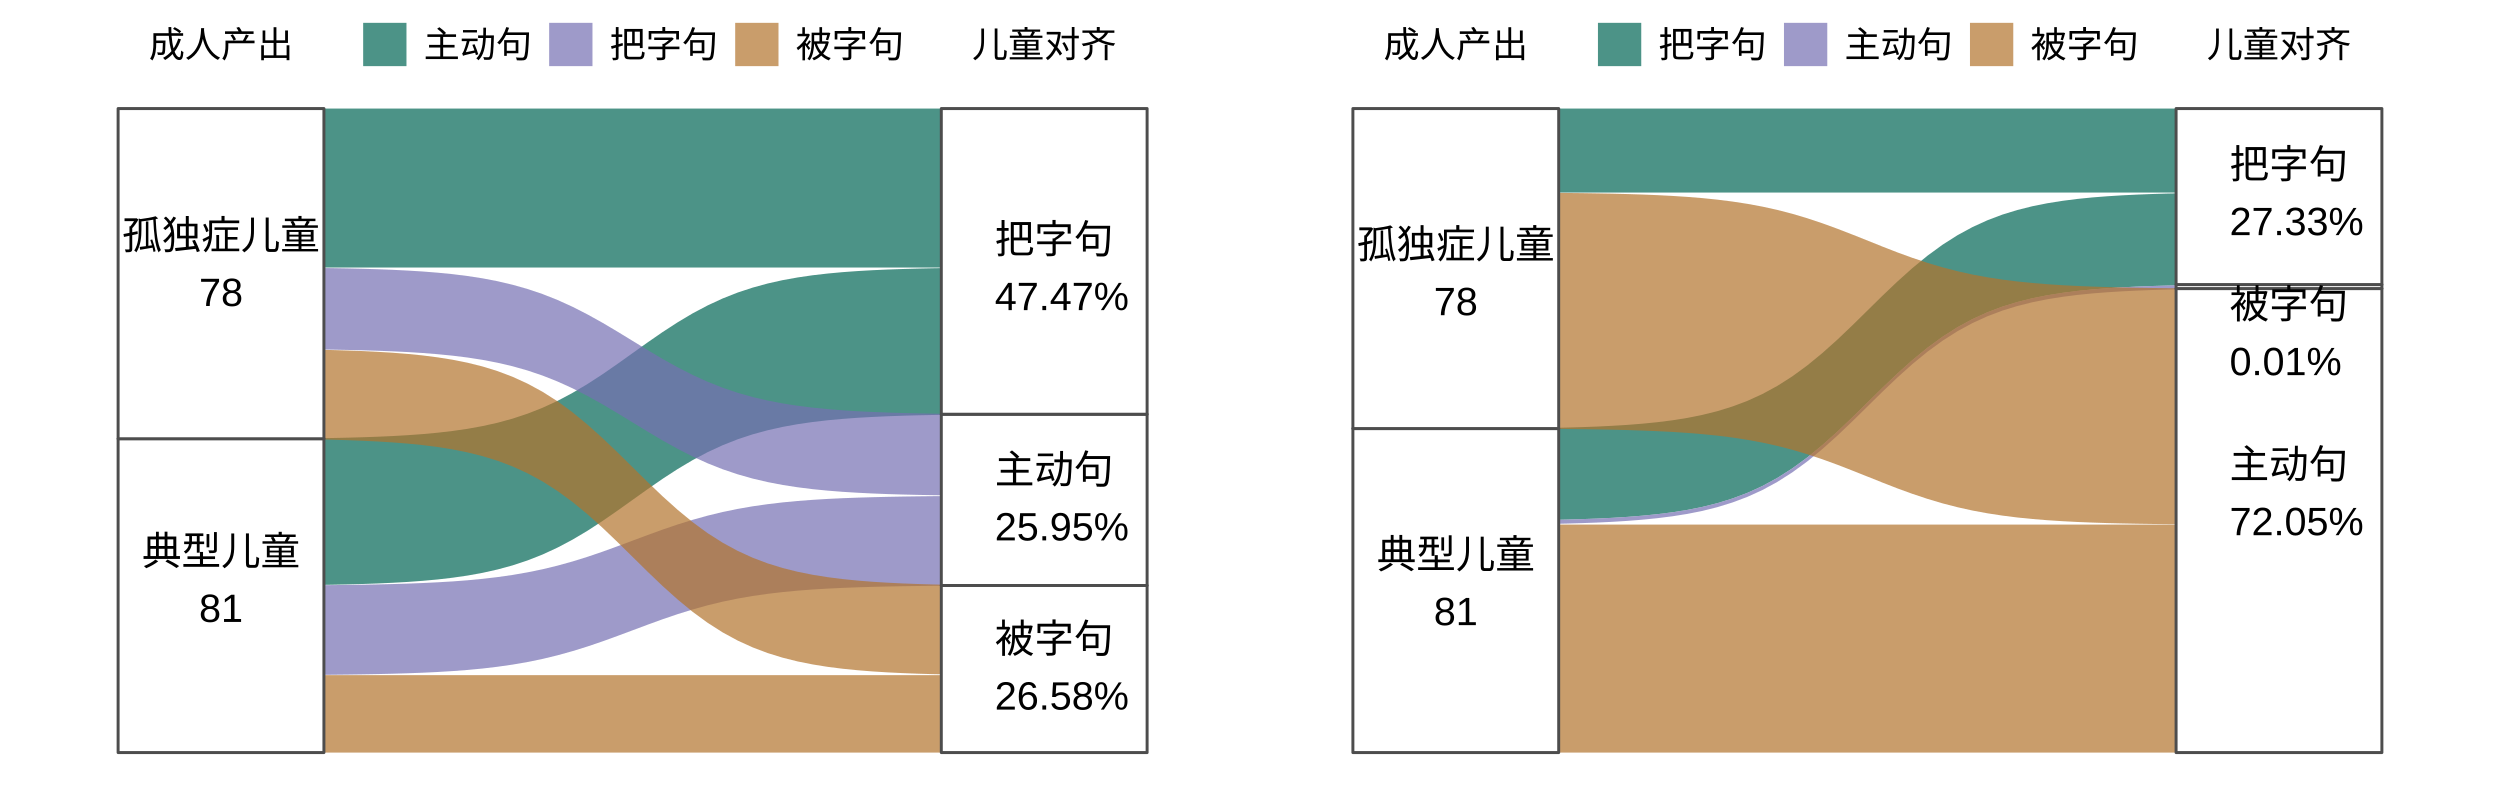
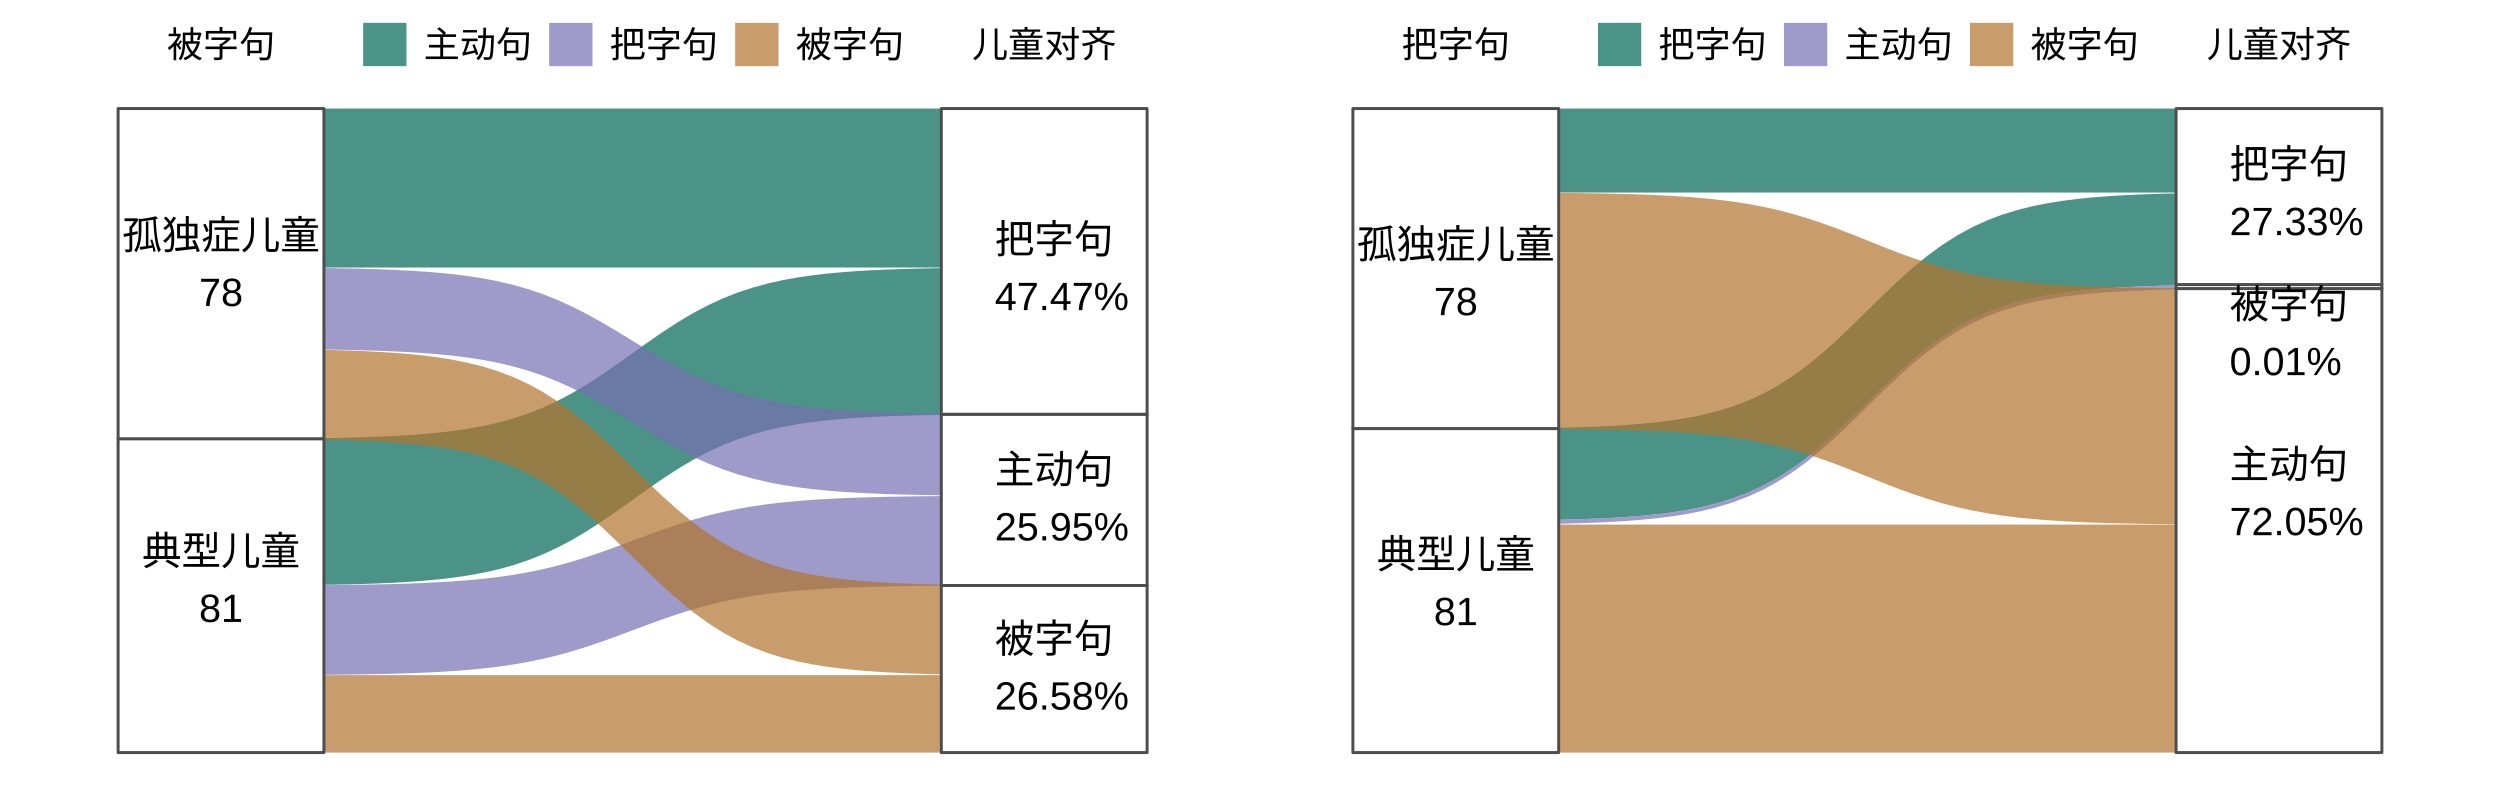
<svg xmlns="http://www.w3.org/2000/svg" width="900.00pt" height="288.00pt" viewBox="0 0 900.00 288.00">
  <g class="svglite">
    <defs>
      <style type="text/css">
    .svglite line, .svglite polyline, .svglite polygon, .svglite path, .svglite rect, .svglite circle {
      fill: none;
      stroke: #000000;
      stroke-linecap: round;
      stroke-linejoin: round;
      stroke-miterlimit: 10.00;
    }
    .svglite text {
      white-space: pre;
    }
    .svglite g.glyphgroup path {
      fill: inherit;
      stroke: none;
    }
  </style>
    </defs>
    <rect width="100%" height="100%" style="stroke: none; fill: none;" />
    <defs>
      <clipPath id="cpMC4wMHw5MDAuMDB8MC4wMHwyODguMDA=">
        <rect x="0.00" y="0.00" width="900.00" height="288.00" />
      </clipPath>
    </defs>
    <g clip-path="url(#cpMC4wMHw5MDAuMDB8MC4wMHwyODguMDA=)">
      <rect x="0.00" y="0.00" width="900.00" height="288.00" style="stroke-width: 1.07; stroke: #FFFFFF; fill: #FFFFFF;" />
    </g>
    <defs>
      <clipPath id="cpNS40OHw4OTQuNTJ8MjcuNDl8MjgyLjUy">
        <rect x="5.48" y="27.49" width="889.04" height="255.03" />
      </clipPath>
    </defs>
    <g clip-path="url(#cpNS40OHw4OTQuNTJ8MjcuNDl8MjgyLjUy)">
</g>
    <g clip-path="url(#cpMC4wMHw5MDAuMDB8MC4wMHwyODguMDA=)">
</g>
    <defs>
      <clipPath id="cpNS40OHw0NTAuMDB8NS40OHwyODIuNTI=">
        <rect x="5.48" y="5.48" width="444.52" height="277.04" />
      </clipPath>
    </defs>
    <g clip-path="url(#cpNS40OHw0NTAuMDB8NS40OHwyODIuNTI=)">
      <rect x="5.48" y="5.48" width="444.52" height="277.04" style="stroke-width: 0.00; stroke: none;" />
    </g>
    <g clip-path="url(#cpMC4wMHw5MDAuMDB8MC4wMHwyODguMDA=)">
</g>
    <defs>
      <clipPath id="cpNDUwLjAwfDg5NC41Mnw1LjQ4fDI4Mi41Mg==">
        <rect x="450.00" y="5.48" width="444.52" height="277.04" />
      </clipPath>
    </defs>
    <g clip-path="url(#cpNDUwLjAwfDg5NC41Mnw1LjQ4fDI4Mi41Mg==)">
      <rect x="450.00" y="5.48" width="444.52" height="277.04" style="stroke-width: 0.00; stroke: none;" />
    </g>
    <g clip-path="url(#cpMC4wMHw5MDAuMDB8MC4wMHwyODguMDA=)">
</g>
    <defs>
      <clipPath id="cpNS40OHw0NTAuMDB8MjcuNDl8MjgyLjUy">
        <rect x="5.48" y="27.49" width="444.52" height="255.03" />
      </clipPath>
    </defs>
    <g clip-path="url(#cpNS40OHw0NTAuMDB8MjcuNDl8MjgyLjUy)">
      <polygon points="61.04,96.31 98.09,96.31 103.49,96.31 108.89,96.31 114.29,96.31 119.70,96.31 125.10,96.31 130.50,96.31 135.90,96.31 141.31,96.31 146.71,96.31 152.11,96.31 157.51,96.31 162.91,96.31 168.32,96.31 173.72,96.31 179.12,96.31 184.52,96.31 189.92,96.31 195.33,96.31 200.73,96.31 206.13,96.31 211.53,96.31 216.94,96.31 222.34,96.31 227.74,96.31 233.14,96.31 238.54,96.31 243.95,96.31 249.35,96.31 254.75,96.31 260.15,96.31 265.55,96.31 270.96,96.31 276.36,96.31 281.76,96.31 287.16,96.31 292.57,96.31 297.97,96.31 303.37,96.31 308.77,96.31 314.17,96.31 319.58,96.31 324.98,96.31 330.38,96.31 335.78,96.31 341.19,96.31 346.59,96.31 351.99,96.31 357.39,96.31 394.43,96.31 394.43,39.08 357.39,39.08 351.99,39.08 346.59,39.08 341.19,39.08 335.78,39.08 330.38,39.08 324.98,39.08 319.58,39.08 314.17,39.08 308.77,39.08 303.37,39.08 297.97,39.08 292.57,39.08 287.16,39.08 281.76,39.08 276.36,39.08 270.96,39.08 265.55,39.08 260.15,39.08 254.75,39.08 249.35,39.08 243.95,39.08 238.54,39.08 233.14,39.08 227.74,39.08 222.34,39.08 216.94,39.08 211.53,39.08 206.13,39.08 200.73,39.08 195.33,39.08 189.92,39.08 184.52,39.08 179.12,39.08 173.72,39.08 168.32,39.08 162.91,39.08 157.51,39.08 152.11,39.08 146.71,39.08 141.31,39.08 135.90,39.08 130.50,39.08 125.10,39.08 119.70,39.08 114.29,39.08 108.89,39.08 103.49,39.08 98.09,39.08 61.04,39.08 " style="stroke-width: 0.00; stroke: none; fill: #006654; fill-opacity: 0.70;" />
      <polyline points="61.04,96.31 98.09,96.31 103.49,96.31 108.89,96.31 114.29,96.31 119.70,96.31 125.10,96.31 130.50,96.31 135.90,96.31 141.31,96.31 146.71,96.31 152.11,96.31 157.51,96.31 162.91,96.31 168.32,96.31 173.72,96.31 179.12,96.31 184.52,96.31 189.92,96.31 195.33,96.31 200.73,96.31 206.13,96.31 211.53,96.31 216.94,96.31 222.34,96.31 227.74,96.31 233.14,96.31 238.54,96.31 243.95,96.31 249.35,96.31 254.75,96.31 260.15,96.31 265.55,96.31 270.96,96.31 276.36,96.31 281.76,96.31 287.16,96.31 292.57,96.31 297.97,96.31 303.37,96.31 308.77,96.31 314.17,96.31 319.58,96.31 324.98,96.31 330.38,96.31 335.78,96.31 341.19,96.31 346.59,96.31 351.99,96.31 357.39,96.31 394.43,96.31 " style="stroke-width: 1.07; stroke: none;" />
      <polyline points="394.43,39.08 357.39,39.08 351.99,39.08 346.59,39.08 341.19,39.08 335.78,39.08 330.38,39.08 324.98,39.08 319.58,39.08 314.17,39.08 308.77,39.08 303.37,39.08 297.97,39.08 292.57,39.08 287.16,39.08 281.76,39.08 276.36,39.08 270.96,39.08 265.55,39.08 260.15,39.08 254.75,39.08 249.35,39.08 243.95,39.08 238.54,39.08 233.14,39.08 227.74,39.08 222.34,39.08 216.94,39.08 211.53,39.08 206.13,39.08 200.73,39.08 195.33,39.08 189.92,39.08 184.52,39.08 179.12,39.08 173.72,39.08 168.32,39.08 162.91,39.08 157.51,39.08 152.11,39.08 146.71,39.08 141.31,39.08 135.90,39.08 130.50,39.08 125.10,39.08 119.70,39.08 114.29,39.08 108.89,39.08 103.49,39.08 98.09,39.08 61.04,39.08 " style="stroke-width: 1.07; stroke: none;" />
      <polygon points="61.04,210.77 98.09,210.77 103.49,210.72 108.89,210.67 114.29,210.59 119.70,210.50 125.10,210.39 130.50,210.24 135.90,210.05 141.31,209.80 146.71,209.50 152.11,209.10 157.51,208.61 162.91,207.98 168.32,207.20 173.72,206.22 179.12,205.01 184.52,203.54 189.92,201.75 195.33,199.62 200.73,197.12 206.13,194.26 211.53,191.05 216.94,187.53 222.34,183.80 227.74,179.95 233.14,176.10 238.54,172.37 243.95,168.85 249.35,165.64 254.75,162.77 260.15,160.28 265.55,158.15 270.96,156.36 276.36,154.89 281.76,153.68 287.16,152.70 292.57,151.92 297.97,151.29 303.37,150.80 308.77,150.40 314.17,150.10 319.58,149.85 324.98,149.66 330.38,149.51 335.78,149.40 341.19,149.30 346.59,149.23 351.99,149.18 357.39,149.13 394.43,149.13 394.43,96.31 357.39,96.31 351.99,96.35 346.59,96.41 341.19,96.48 335.78,96.57 330.38,96.69 324.98,96.84 319.58,97.03 314.17,97.27 308.77,97.58 303.37,97.97 297.97,98.47 292.57,99.09 287.16,99.88 281.76,100.85 276.36,102.06 270.96,103.54 265.55,105.32 260.15,107.45 254.75,109.95 249.35,112.81 243.95,116.03 238.54,119.54 233.14,123.27 227.74,127.12 222.34,130.97 216.94,134.71 211.53,138.22 206.13,141.43 200.73,144.30 195.33,146.79 189.92,148.92 184.52,150.71 179.12,152.19 173.72,153.39 168.32,154.37 162.91,155.15 157.51,155.78 152.11,156.28 146.71,156.67 141.31,156.98 135.90,157.22 130.50,157.41 125.10,157.56 119.70,157.68 114.29,157.77 108.89,157.84 103.49,157.90 98.09,157.94 61.04,157.94 " style="stroke-width: 0.00; stroke: none; fill: #006654; fill-opacity: 0.70;" />
      <polyline points="61.04,210.77 98.09,210.77 103.49,210.72 108.89,210.67 114.29,210.59 119.70,210.50 125.10,210.39 130.50,210.24 135.90,210.05 141.31,209.80 146.71,209.50 152.11,209.10 157.51,208.61 162.91,207.98 168.32,207.20 173.72,206.22 179.12,205.01 184.52,203.54 189.92,201.75 195.33,199.62 200.73,197.12 206.13,194.26 211.53,191.05 216.94,187.53 222.34,183.80 227.74,179.95 233.14,176.10 238.54,172.37 243.95,168.85 249.35,165.64 254.75,162.77 260.15,160.28 265.55,158.15 270.96,156.36 276.36,154.89 281.76,153.68 287.16,152.70 292.57,151.92 297.97,151.29 303.37,150.80 308.77,150.40 314.17,150.10 319.58,149.85 324.98,149.66 330.38,149.51 335.78,149.40 341.19,149.30 346.59,149.23 351.99,149.18 357.39,149.13 394.43,149.13 " style="stroke-width: 1.07; stroke: none;" />
      <polyline points="394.43,96.31 357.39,96.31 351.99,96.35 346.59,96.41 341.19,96.48 335.78,96.57 330.38,96.69 324.98,96.84 319.58,97.03 314.17,97.27 308.77,97.58 303.37,97.97 297.97,98.47 292.57,99.09 287.16,99.88 281.76,100.85 276.36,102.06 270.96,103.54 265.55,105.32 260.15,107.45 254.75,109.95 249.35,112.81 243.95,116.03 238.54,119.54 233.14,123.27 227.74,127.12 222.34,130.97 216.94,134.71 211.53,138.22 206.13,141.43 200.73,144.30 195.33,146.79 189.92,148.92 184.52,150.71 179.12,152.19 173.72,153.39 168.32,154.37 162.91,155.15 157.51,155.78 152.11,156.28 146.71,156.67 141.31,156.98 135.90,157.22 130.50,157.41 125.10,157.56 119.70,157.68 114.29,157.77 108.89,157.84 103.49,157.90 98.09,157.94 61.04,157.94 " style="stroke-width: 1.07; stroke: none;" />
      <polygon points="61.04,125.66 98.09,125.66 103.49,125.69 108.89,125.74 114.29,125.80 119.70,125.88 125.10,125.98 130.50,126.11 135.90,126.27 141.31,126.48 146.71,126.74 152.11,127.08 157.51,127.51 162.91,128.04 168.32,128.71 173.72,129.55 179.12,130.59 184.52,131.85 189.92,133.38 195.33,135.21 200.73,137.35 206.13,139.80 211.53,142.56 216.94,145.57 222.34,148.77 227.74,152.07 233.14,155.37 238.54,158.57 243.95,161.58 249.35,164.34 254.75,166.79 260.15,168.93 265.55,170.75 270.96,172.29 276.36,173.55 281.76,174.59 287.16,175.42 292.57,176.10 297.97,176.63 303.37,177.06 308.77,177.39 314.17,177.66 319.58,177.87 324.98,178.03 330.38,178.16 335.78,178.26 341.19,178.34 346.59,178.40 351.99,178.45 357.39,178.48 394.43,178.48 394.43,149.13 357.39,149.13 351.99,149.10 346.59,149.05 341.19,148.99 335.78,148.91 330.38,148.81 324.98,148.68 319.58,148.52 314.17,148.31 308.77,148.05 303.37,147.71 297.97,147.28 292.57,146.75 287.16,146.08 281.76,145.24 276.36,144.20 270.96,142.94 265.55,141.41 260.15,139.58 254.75,137.44 249.35,134.99 243.95,132.23 238.54,129.22 233.14,126.02 227.74,122.72 222.34,119.42 216.94,116.22 211.53,113.21 206.13,110.45 200.73,108.00 195.33,105.86 189.92,104.04 184.52,102.51 179.12,101.24 173.72,100.20 168.32,99.37 162.91,98.69 157.51,98.16 152.11,97.73 146.71,97.40 141.31,97.13 135.90,96.92 130.50,96.76 125.10,96.63 119.70,96.53 114.29,96.45 108.89,96.39 103.49,96.35 98.09,96.31 61.04,96.31 " style="stroke-width: 0.00; stroke: none; fill: #7570B3; fill-opacity: 0.70;" />
      <polyline points="61.04,125.66 98.09,125.66 103.49,125.69 108.89,125.74 114.29,125.80 119.70,125.88 125.10,125.98 130.50,126.11 135.90,126.27 141.31,126.48 146.71,126.74 152.11,127.08 157.51,127.51 162.91,128.04 168.32,128.71 173.72,129.55 179.12,130.59 184.52,131.85 189.92,133.38 195.33,135.21 200.73,137.35 206.13,139.80 211.53,142.56 216.94,145.57 222.34,148.77 227.74,152.07 233.14,155.37 238.54,158.57 243.95,161.58 249.35,164.34 254.75,166.79 260.15,168.93 265.55,170.75 270.96,172.29 276.36,173.55 281.76,174.59 287.16,175.42 292.57,176.10 297.97,176.63 303.37,177.06 308.77,177.39 314.17,177.66 319.58,177.87 324.98,178.03 330.38,178.16 335.78,178.26 341.19,178.34 346.59,178.40 351.99,178.45 357.39,178.48 394.43,178.48 " style="stroke-width: 1.07; stroke: none;" />
      <polyline points="394.43,149.13 357.39,149.13 351.99,149.10 346.59,149.05 341.19,148.99 335.78,148.91 330.38,148.81 324.98,148.68 319.58,148.52 314.17,148.31 308.77,148.05 303.37,147.71 297.97,147.28 292.57,146.75 287.16,146.08 281.76,145.24 276.36,144.20 270.96,142.94 265.55,141.41 260.15,139.58 254.75,137.44 249.35,134.99 243.95,132.23 238.54,129.22 233.14,126.02 227.74,122.72 222.34,119.42 216.94,116.22 211.53,113.21 206.13,110.45 200.73,108.00 195.33,105.86 189.92,104.04 184.52,102.51 179.12,101.24 173.72,100.20 168.32,99.37 162.91,98.69 157.51,98.16 152.11,97.73 146.71,97.40 141.31,97.13 135.90,96.92 130.50,96.76 125.10,96.63 119.70,96.53 114.29,96.45 108.89,96.39 103.49,96.35 98.09,96.31 61.04,96.31 " style="stroke-width: 1.07; stroke: none;" />
      <polygon points="61.04,243.05 98.09,243.05 103.49,243.02 108.89,243.00 114.29,242.96 119.70,242.91 125.10,242.85 130.50,242.77 135.90,242.67 141.31,242.54 146.71,242.38 152.11,242.18 157.51,241.92 162.91,241.59 168.32,241.18 173.72,240.67 179.12,240.03 184.52,239.26 189.92,238.32 195.33,237.21 200.73,235.90 206.13,234.40 211.53,232.72 216.94,230.88 222.34,228.92 227.74,226.91 233.14,224.89 238.54,222.93 243.95,221.09 249.35,219.41 254.75,217.91 260.15,216.60 265.55,215.49 270.96,214.55 276.36,213.78 281.76,213.15 287.16,212.63 292.57,212.22 297.97,211.90 303.37,211.64 308.77,211.43 314.17,211.27 319.58,211.14 324.98,211.04 330.38,210.96 335.78,210.90 341.19,210.85 346.59,210.82 351.99,210.79 357.39,210.77 394.43,210.77 394.43,178.48 357.39,178.48 351.99,178.51 346.59,178.53 341.19,178.57 335.78,178.62 330.38,178.68 324.98,178.76 319.58,178.86 314.17,178.99 308.77,179.15 303.37,179.35 297.97,179.61 292.57,179.94 287.16,180.35 281.76,180.86 276.36,181.50 270.96,182.27 265.55,183.21 260.15,184.32 254.75,185.63 249.35,187.13 243.95,188.81 238.54,190.65 233.14,192.61 227.74,194.62 222.34,196.64 216.94,198.60 211.53,200.44 206.13,202.12 200.73,203.62 195.33,204.93 189.92,206.04 184.52,206.98 179.12,207.75 173.72,208.38 168.32,208.90 162.91,209.31 157.51,209.63 152.11,209.89 146.71,210.10 141.31,210.26 135.90,210.39 130.50,210.49 125.10,210.57 119.70,210.63 114.29,210.68 108.89,210.71 103.49,210.74 98.09,210.77 61.04,210.77 " style="stroke-width: 0.00; stroke: none; fill: #7570B3; fill-opacity: 0.70;" />
      <polyline points="61.04,243.05 98.09,243.05 103.49,243.02 108.89,243.00 114.29,242.96 119.70,242.91 125.10,242.85 130.50,242.77 135.90,242.67 141.31,242.54 146.71,242.38 152.11,242.18 157.51,241.92 162.91,241.59 168.32,241.18 173.72,240.67 179.12,240.03 184.52,239.26 189.92,238.32 195.33,237.21 200.73,235.90 206.13,234.40 211.53,232.72 216.94,230.88 222.34,228.92 227.74,226.91 233.14,224.89 238.54,222.93 243.95,221.09 249.35,219.41 254.75,217.91 260.15,216.60 265.55,215.49 270.96,214.55 276.36,213.78 281.76,213.15 287.16,212.63 292.57,212.22 297.97,211.90 303.37,211.64 308.77,211.43 314.17,211.27 319.58,211.14 324.98,211.04 330.38,210.96 335.78,210.90 341.19,210.85 346.59,210.82 351.99,210.79 357.39,210.77 394.43,210.77 " style="stroke-width: 1.07; stroke: none;" />
      <polyline points="394.43,178.48 357.39,178.48 351.99,178.51 346.59,178.53 341.19,178.57 335.78,178.62 330.38,178.68 324.98,178.76 319.58,178.86 314.17,178.99 308.77,179.15 303.37,179.35 297.97,179.61 292.57,179.94 287.16,180.35 281.76,180.86 276.36,181.50 270.96,182.27 265.55,183.21 260.15,184.32 254.75,185.63 249.35,187.13 243.95,188.81 238.54,190.65 233.14,192.61 227.74,194.62 222.34,196.64 216.94,198.60 211.53,200.44 206.13,202.12 200.73,203.62 195.33,204.93 189.92,206.04 184.52,206.98 179.12,207.75 173.72,208.38 168.32,208.90 162.91,209.31 157.51,209.63 152.11,209.89 146.71,210.10 141.31,210.26 135.90,210.39 130.50,210.49 125.10,210.57 119.70,210.63 114.29,210.68 108.89,210.71 103.49,210.74 98.09,210.77 61.04,210.77 " style="stroke-width: 1.07; stroke: none;" />
      <polygon points="61.04,157.94 98.09,157.94 103.49,158.00 108.89,158.08 114.29,158.17 119.70,158.30 125.10,158.46 130.50,158.67 135.90,158.93 141.31,159.27 146.71,159.69 152.11,160.23 157.51,160.92 162.91,161.78 168.32,162.87 173.72,164.22 179.12,165.88 184.52,167.92 189.92,170.39 195.33,173.33 200.73,176.78 206.13,180.73 211.53,185.17 216.94,190.02 222.34,195.18 227.74,200.49 233.14,205.81 238.54,210.97 243.95,215.82 249.35,220.26 254.75,224.21 260.15,227.66 265.55,230.60 270.96,233.06 276.36,235.10 281.76,236.77 287.16,238.12 292.57,239.20 297.97,240.07 303.37,240.75 308.77,241.29 314.17,241.72 319.58,242.06 324.98,242.32 330.38,242.53 335.78,242.69 341.19,242.81 346.59,242.91 351.99,242.99 357.39,243.05 394.43,243.05 394.43,210.77 357.39,210.77 351.99,210.71 346.59,210.63 341.19,210.53 335.78,210.40 330.38,210.24 324.98,210.04 319.58,209.77 314.17,209.44 308.77,209.01 303.37,208.47 297.97,207.78 292.57,206.92 287.16,205.84 281.76,204.49 276.36,202.82 270.96,200.78 265.55,198.31 260.15,195.37 254.75,191.93 249.35,187.97 243.95,183.54 238.54,178.68 233.14,173.53 227.74,168.21 222.34,162.89 216.94,157.74 211.53,152.89 206.13,148.45 200.73,144.49 195.33,141.05 189.92,138.11 184.52,135.64 179.12,133.60 173.72,131.93 168.32,130.58 162.91,129.50 157.51,128.64 152.11,127.95 146.71,127.41 141.31,126.98 135.90,126.65 130.50,126.38 125.10,126.18 119.70,126.02 114.29,125.89 108.89,125.79 103.49,125.72 98.09,125.66 61.04,125.66 " style="stroke-width: 0.00; stroke: none; fill: #B3742D; fill-opacity: 0.70;" />
      <polyline points="61.04,157.94 98.09,157.94 103.49,158.00 108.89,158.08 114.29,158.17 119.70,158.30 125.10,158.46 130.50,158.67 135.90,158.93 141.31,159.27 146.71,159.69 152.11,160.23 157.51,160.92 162.91,161.78 168.32,162.87 173.72,164.22 179.12,165.88 184.52,167.92 189.92,170.39 195.33,173.33 200.73,176.78 206.13,180.73 211.53,185.17 216.94,190.02 222.34,195.18 227.74,200.49 233.14,205.81 238.54,210.97 243.95,215.82 249.35,220.26 254.75,224.21 260.15,227.66 265.55,230.60 270.96,233.06 276.36,235.10 281.76,236.77 287.16,238.12 292.57,239.20 297.97,240.07 303.37,240.75 308.77,241.29 314.17,241.72 319.58,242.06 324.98,242.32 330.38,242.53 335.78,242.69 341.19,242.81 346.59,242.91 351.99,242.99 357.39,243.05 394.43,243.05 " style="stroke-width: 1.07; stroke: none;" />
      <polyline points="394.43,210.77 357.39,210.77 351.99,210.71 346.59,210.63 341.19,210.53 335.78,210.40 330.38,210.24 324.98,210.04 319.58,209.77 314.17,209.44 308.77,209.01 303.37,208.47 297.97,207.78 292.57,206.92 287.16,205.84 281.76,204.49 276.36,202.82 270.96,200.78 265.55,198.31 260.15,195.37 254.75,191.93 249.35,187.97 243.95,183.54 238.54,178.68 233.14,173.53 227.74,168.21 222.34,162.89 216.94,157.74 211.53,152.89 206.13,148.45 200.73,144.49 195.33,141.05 189.92,138.11 184.52,135.64 179.12,133.60 173.72,131.93 168.32,130.58 162.91,129.50 157.51,128.64 152.11,127.95 146.71,127.41 141.31,126.98 135.90,126.65 130.50,126.38 125.10,126.18 119.70,126.02 114.29,125.89 108.89,125.79 103.49,125.72 98.09,125.66 61.04,125.66 " style="stroke-width: 1.07; stroke: none;" />
      <polygon points="61.04,270.93 98.09,270.93 103.49,270.93 108.89,270.93 114.29,270.93 119.70,270.93 125.10,270.93 130.50,270.93 135.90,270.93 141.31,270.93 146.71,270.93 152.11,270.93 157.51,270.93 162.91,270.93 168.32,270.93 173.72,270.93 179.12,270.93 184.52,270.93 189.92,270.93 195.33,270.93 200.73,270.93 206.13,270.93 211.53,270.93 216.94,270.93 222.34,270.93 227.74,270.93 233.14,270.93 238.54,270.93 243.95,270.93 249.35,270.93 254.75,270.93 260.15,270.93 265.55,270.93 270.96,270.93 276.36,270.93 281.76,270.93 287.16,270.93 292.57,270.93 297.97,270.93 303.37,270.93 308.77,270.93 314.17,270.93 319.58,270.93 324.98,270.93 330.38,270.93 335.78,270.93 341.19,270.93 346.59,270.93 351.99,270.93 357.39,270.93 394.43,270.93 394.43,243.05 357.39,243.05 351.99,243.05 346.59,243.05 341.19,243.05 335.78,243.05 330.38,243.05 324.98,243.05 319.58,243.05 314.17,243.05 308.77,243.05 303.37,243.05 297.97,243.05 292.57,243.05 287.16,243.05 281.76,243.05 276.36,243.05 270.96,243.05 265.55,243.05 260.15,243.05 254.75,243.05 249.35,243.05 243.95,243.05 238.54,243.05 233.14,243.05 227.74,243.05 222.34,243.05 216.94,243.05 211.53,243.05 206.13,243.05 200.73,243.05 195.33,243.05 189.92,243.05 184.52,243.05 179.12,243.05 173.72,243.05 168.32,243.05 162.91,243.05 157.51,243.05 152.11,243.05 146.71,243.05 141.31,243.05 135.90,243.05 130.50,243.05 125.10,243.05 119.70,243.05 114.29,243.05 108.89,243.05 103.49,243.05 98.09,243.05 61.04,243.05 " style="stroke-width: 0.00; stroke: none; fill: #B3742D; fill-opacity: 0.70;" />
      <polyline points="61.04,270.93 98.09,270.93 103.49,270.93 108.89,270.93 114.29,270.93 119.70,270.93 125.10,270.93 130.50,270.93 135.90,270.93 141.31,270.93 146.71,270.93 152.11,270.93 157.51,270.93 162.91,270.93 168.32,270.93 173.72,270.93 179.12,270.93 184.52,270.93 189.92,270.93 195.33,270.93 200.73,270.93 206.13,270.93 211.53,270.93 216.94,270.93 222.34,270.93 227.74,270.93 233.14,270.93 238.54,270.93 243.95,270.93 249.35,270.93 254.75,270.93 260.15,270.93 265.55,270.93 270.96,270.93 276.36,270.93 281.76,270.93 287.16,270.93 292.57,270.93 297.97,270.93 303.37,270.93 308.77,270.93 314.17,270.93 319.58,270.93 324.98,270.93 330.38,270.93 335.78,270.93 341.19,270.93 346.59,270.93 351.99,270.93 357.39,270.93 394.43,270.93 " style="stroke-width: 1.07; stroke: none;" />
      <polyline points="394.43,243.05 357.39,243.05 351.99,243.05 346.59,243.05 341.19,243.05 335.78,243.05 330.38,243.05 324.98,243.05 319.58,243.05 314.17,243.05 308.77,243.05 303.37,243.05 297.97,243.05 292.57,243.05 287.16,243.05 281.76,243.05 276.36,243.05 270.96,243.05 265.55,243.05 260.15,243.05 254.75,243.05 249.35,243.05 243.95,243.05 238.54,243.05 233.14,243.05 227.74,243.05 222.34,243.05 216.94,243.05 211.53,243.05 206.13,243.05 200.73,243.05 195.33,243.05 189.92,243.05 184.52,243.05 179.12,243.05 173.72,243.05 168.32,243.05 162.91,243.05 157.51,243.05 152.11,243.05 146.71,243.05 141.31,243.05 135.90,243.05 130.50,243.05 125.10,243.05 119.70,243.05 114.29,243.05 108.89,243.05 103.49,243.05 98.09,243.05 61.04,243.05 " style="stroke-width: 1.07; stroke: none;" />
      <polygon points="42.52,157.94 116.61,157.94 116.61,270.93 42.52,270.93 42.52,157.94 " style="stroke-width: 1.07; stroke: #4D4D4D; stroke-linecap: butt; fill: #FFFFFF;" />
      <polygon points="42.52,39.08 116.61,39.08 116.61,157.94 42.52,157.94 42.52,39.08 " style="stroke-width: 1.07; stroke: #4D4D4D; stroke-linecap: butt; fill: #FFFFFF;" />
      <polygon points="338.87,210.77 412.96,210.77 412.96,270.93 338.87,270.93 338.87,210.77 " style="stroke-width: 1.07; stroke: #4D4D4D; stroke-linecap: butt; fill: #FFFFFF;" />
      <polygon points="338.87,149.13 412.96,149.13 412.96,210.77 338.87,210.77 338.87,149.13 " style="stroke-width: 1.07; stroke: #4D4D4D; stroke-linecap: butt; fill: #FFFFFF;" />
      <polygon points="338.87,39.08 412.96,39.08 412.96,149.13 338.87,149.13 338.87,39.08 " style="stroke-width: 1.07; stroke: #4D4D4D; stroke-linecap: butt; fill: #FFFFFF;" />
      <text x="79.57" y="203.41" text-anchor="middle" style="font-size: 14.23px; font-family: &quot;Arial&quot;;" textLength="56.88px" lengthAdjust="spacingAndGlyphs">典型儿童</text>
      <text x="79.57" y="223.90" text-anchor="middle" style="font-size: 14.23px; font-family: &quot;Arial&quot;;" textLength="15.81px" lengthAdjust="spacingAndGlyphs">81</text>
      <text x="79.57" y="89.69" text-anchor="middle" style="font-size: 14.23px; font-family: &quot;Arial&quot;;" textLength="71.09px" lengthAdjust="spacingAndGlyphs">孤独症儿童</text>
      <text x="79.57" y="110.17" text-anchor="middle" style="font-size: 14.23px; font-family: &quot;Arial&quot;;" textLength="15.81px" lengthAdjust="spacingAndGlyphs">78</text>
      <text x="358.13" y="234.96" style="font-size: 14.23px; font-family: &quot;Arial&quot;;" textLength="42.66px" lengthAdjust="spacingAndGlyphs">被字句</text>
      <text x="358.13" y="255.45" style="font-size: 14.23px; font-family: &quot;Arial&quot;;" textLength="48.22px" lengthAdjust="spacingAndGlyphs">26.58%</text>
      <text x="358.13" y="174.06" style="font-size: 14.23px; font-family: &quot;Arial&quot;;" textLength="42.66px" lengthAdjust="spacingAndGlyphs">主动句</text>
      <text x="358.13" y="194.55" style="font-size: 14.23px; font-family: &quot;Arial&quot;;" textLength="48.22px" lengthAdjust="spacingAndGlyphs">25.95%</text>
      <text x="358.13" y="91.16" style="font-size: 14.23px; font-family: &quot;Arial&quot;;" textLength="42.66px" lengthAdjust="spacingAndGlyphs">把字句</text>
      <text x="358.13" y="111.64" style="font-size: 14.23px; font-family: &quot;Arial&quot;;" textLength="48.22px" lengthAdjust="spacingAndGlyphs">47.47%</text>
    </g>
    <g clip-path="url(#cpMC4wMHw5MDAuMDB8MC4wMHwyODguMDA=)">
-       <text x="79.57" y="20.65" text-anchor="middle" style="font-size: 13.00px; font-family: &quot;Arial&quot;;" textLength="52.00px" lengthAdjust="spacingAndGlyphs">成人产出</text>
+       <text x="79.57" y="20.65" text-anchor="middle" style="font-size: 13.00px; font-family: &quot;Arial&quot;;" textLength="39.00px" lengthAdjust="spacingAndGlyphs">被字句</text>
      <text x="375.91" y="20.65" text-anchor="middle" style="font-size: 13.00px; font-family: &quot;Arial&quot;;" textLength="52.00px" lengthAdjust="spacingAndGlyphs">儿童对齐</text>
      <rect x="130.74" y="8.22" width="15.59" height="15.59" style="stroke-width: 1.07; stroke: none; stroke-linecap: butt; stroke-linejoin: miter; fill: #006654; fill-opacity: 0.70;" />
      <rect x="197.70" y="8.22" width="15.59" height="15.59" style="stroke-width: 1.07; stroke: none; stroke-linecap: butt; stroke-linejoin: miter; fill: #7570B3; fill-opacity: 0.70;" />
      <rect x="264.67" y="8.22" width="15.59" height="15.59" style="stroke-width: 1.07; stroke: none; stroke-linecap: butt; stroke-linejoin: miter; fill: #B3742D; fill-opacity: 0.70;" />
      <text x="152.52" y="20.67" style="font-size: 13.00px; font-family: &quot;Arial&quot;;" textLength="39.00px" lengthAdjust="spacingAndGlyphs">主动句</text>
      <text x="219.48" y="20.67" style="font-size: 13.00px; font-family: &quot;Arial&quot;;" textLength="39.00px" lengthAdjust="spacingAndGlyphs">把字句</text>
      <text x="286.45" y="20.67" style="font-size: 13.00px; font-family: &quot;Arial&quot;;" textLength="39.00px" lengthAdjust="spacingAndGlyphs">被字句</text>
    </g>
    <defs>
      <clipPath id="cpNDUwLjAwfDg5NC41MnwyNy40OXwyODIuNTI=">
        <rect x="450.00" y="27.49" width="444.52" height="255.03" />
      </clipPath>
    </defs>
    <g clip-path="url(#cpNDUwLjAwfDg5NC41MnwyNy40OXwyODIuNTI=)">
      <polygon points="505.57,69.32 542.61,69.32 548.01,69.32 553.41,69.32 558.81,69.32 564.22,69.32 569.62,69.32 575.02,69.32 580.42,69.32 585.83,69.32 591.23,69.32 596.63,69.32 602.03,69.32 607.43,69.32 612.84,69.32 618.24,69.32 623.64,69.32 629.04,69.32 634.45,69.32 639.85,69.32 645.25,69.32 650.65,69.32 656.05,69.32 661.46,69.32 666.86,69.32 672.26,69.32 677.66,69.32 683.06,69.32 688.47,69.32 693.87,69.32 699.27,69.32 704.67,69.32 710.08,69.32 715.48,69.32 720.88,69.32 726.28,69.32 731.68,69.32 737.09,69.32 742.49,69.32 747.89,69.32 753.29,69.32 758.69,69.32 764.10,69.32 769.50,69.32 774.90,69.32 780.30,69.32 785.71,69.32 791.11,69.32 796.51,69.32 801.91,69.32 838.96,69.32 838.96,39.08 801.91,39.08 796.51,39.08 791.11,39.08 785.71,39.08 780.30,39.08 774.90,39.08 769.50,39.08 764.10,39.08 758.69,39.08 753.29,39.08 747.89,39.08 742.49,39.08 737.09,39.08 731.68,39.08 726.28,39.08 720.88,39.08 715.48,39.08 710.08,39.08 704.67,39.08 699.27,39.08 693.87,39.08 688.47,39.08 683.06,39.08 677.66,39.08 672.26,39.08 666.86,39.08 661.46,39.08 656.05,39.08 650.65,39.08 645.25,39.08 639.85,39.08 634.45,39.08 629.04,39.08 623.64,39.08 618.24,39.08 612.84,39.08 607.43,39.08 602.03,39.08 596.63,39.08 591.23,39.08 585.83,39.08 580.42,39.08 575.02,39.08 569.62,39.08 564.22,39.08 558.81,39.08 553.41,39.08 548.01,39.08 542.61,39.08 505.57,39.08 " style="stroke-width: 0.00; stroke: none; fill: #006654; fill-opacity: 0.70;" />
      <polyline points="505.57,69.32 542.61,69.32 548.01,69.32 553.41,69.32 558.81,69.32 564.22,69.32 569.62,69.32 575.02,69.32 580.42,69.32 585.83,69.32 591.23,69.32 596.63,69.32 602.03,69.32 607.43,69.32 612.84,69.32 618.24,69.32 623.64,69.32 629.04,69.32 634.45,69.32 639.85,69.32 645.25,69.32 650.65,69.32 656.05,69.32 661.46,69.32 666.86,69.32 672.26,69.32 677.66,69.32 683.06,69.32 688.47,69.32 693.87,69.32 699.27,69.32 704.67,69.32 710.08,69.32 715.48,69.32 720.88,69.32 726.28,69.32 731.68,69.32 737.09,69.32 742.49,69.32 747.89,69.32 753.29,69.32 758.69,69.32 764.10,69.32 769.50,69.32 774.90,69.32 780.30,69.32 785.71,69.32 791.11,69.32 796.51,69.32 801.91,69.32 838.96,69.32 " style="stroke-width: 1.07; stroke: none;" />
      <polyline points="838.96,39.08 801.91,39.08 796.51,39.08 791.11,39.08 785.71,39.08 780.30,39.08 774.90,39.08 769.50,39.08 764.10,39.08 758.69,39.08 753.29,39.08 747.89,39.08 742.49,39.08 737.09,39.08 731.68,39.08 726.28,39.08 720.88,39.08 715.48,39.08 710.08,39.08 704.67,39.08 699.27,39.08 693.87,39.08 688.47,39.08 683.06,39.08 677.66,39.08 672.26,39.08 666.86,39.08 661.46,39.08 656.05,39.08 650.65,39.08 645.25,39.08 639.85,39.08 634.45,39.08 629.04,39.08 623.64,39.08 618.24,39.08 612.84,39.08 607.43,39.08 602.03,39.08 596.63,39.08 591.23,39.08 585.83,39.08 580.42,39.08 575.02,39.08 569.62,39.08 564.22,39.08 558.81,39.08 553.41,39.08 548.01,39.08 542.61,39.08 505.57,39.08 " style="stroke-width: 1.07; stroke: none;" />
      <polygon points="505.57,187.41 542.61,187.41 548.01,187.35 553.41,187.27 558.81,187.17 564.22,187.04 569.62,186.88 575.02,186.68 580.42,186.42 585.83,186.08 591.23,185.65 596.63,185.11 602.03,184.43 607.43,183.57 612.84,182.49 618.24,181.14 623.64,179.47 629.04,177.44 634.45,174.98 639.85,172.04 645.25,168.60 650.65,164.65 656.05,160.22 661.46,155.38 666.86,150.23 672.26,144.92 677.66,139.61 683.06,134.47 688.47,129.62 693.87,125.19 699.27,121.25 704.67,117.81 710.08,114.87 715.48,112.41 720.88,110.37 726.28,108.71 731.68,107.36 737.09,106.28 742.49,105.42 747.89,104.73 753.29,104.19 758.69,103.77 764.10,103.43 769.50,103.17 774.90,102.96 780.30,102.80 785.71,102.68 791.11,102.58 796.51,102.50 801.91,102.44 838.96,102.44 838.96,69.32 801.91,69.32 796.51,69.38 791.11,69.46 785.71,69.56 780.30,69.68 774.90,69.84 769.50,70.05 764.10,70.31 758.69,70.65 753.29,71.07 747.89,71.61 742.49,72.30 737.09,73.16 731.68,74.24 726.28,75.59 720.88,77.25 715.48,79.29 710.08,81.75 704.67,84.69 699.27,88.13 693.87,92.07 688.47,96.50 683.06,101.35 677.66,106.49 672.26,111.80 666.86,117.11 661.46,122.26 656.05,127.10 650.65,131.53 645.25,135.48 639.85,138.92 634.45,141.85 629.04,144.32 623.64,146.35 618.24,148.02 612.84,149.36 607.43,150.45 602.03,151.31 596.63,151.99 591.23,152.53 585.83,152.96 580.42,153.29 575.02,153.56 569.62,153.76 564.22,153.92 558.81,154.05 553.41,154.15 548.01,154.22 542.61,154.28 505.57,154.28 " style="stroke-width: 0.00; stroke: none; fill: #006654; fill-opacity: 0.70;" />
      <polyline points="505.57,187.41 542.61,187.41 548.01,187.35 553.41,187.27 558.81,187.17 564.22,187.04 569.62,186.88 575.02,186.68 580.42,186.42 585.83,186.08 591.23,185.65 596.63,185.11 602.03,184.43 607.43,183.57 612.84,182.49 618.24,181.14 623.64,179.47 629.04,177.44 634.45,174.98 639.85,172.04 645.25,168.60 650.65,164.65 656.05,160.22 661.46,155.38 666.86,150.23 672.26,144.92 677.66,139.61 683.06,134.47 688.47,129.62 693.87,125.19 699.27,121.25 704.67,117.81 710.08,114.87 715.48,112.41 720.88,110.37 726.28,108.71 731.68,107.36 737.09,106.28 742.49,105.42 747.89,104.73 753.29,104.19 758.69,103.77 764.10,103.43 769.50,103.17 774.90,102.96 780.30,102.80 785.71,102.68 791.11,102.58 796.51,102.50 801.91,102.44 838.96,102.44 " style="stroke-width: 1.07; stroke: none;" />
      <polyline points="838.96,69.32 801.91,69.32 796.51,69.38 791.11,69.46 785.71,69.56 780.30,69.68 774.90,69.84 769.50,70.05 764.10,70.31 758.69,70.65 753.29,71.07 747.89,71.61 742.49,72.30 737.09,73.16 731.68,74.24 726.28,75.59 720.88,77.25 715.48,79.29 710.08,81.75 704.67,84.69 699.27,88.13 693.87,92.07 688.47,96.50 683.06,101.35 677.66,106.49 672.26,111.80 666.86,117.11 661.46,122.26 656.05,127.10 650.65,131.53 645.25,135.48 639.85,138.92 634.45,141.85 629.04,144.32 623.64,146.35 618.24,148.02 612.84,149.36 607.43,150.45 602.03,151.31 596.63,151.99 591.23,152.53 585.83,152.96 580.42,153.29 575.02,153.56 569.62,153.76 564.22,153.92 558.81,154.05 553.41,154.15 548.01,154.22 542.61,154.28 505.57,154.28 " style="stroke-width: 1.07; stroke: none;" />
      <polygon points="505.57,188.85 542.61,188.85 548.01,188.79 553.41,188.71 558.81,188.61 564.22,188.48 569.62,188.32 575.02,188.12 580.42,187.86 585.83,187.52 591.23,187.09 596.63,186.55 602.03,185.87 607.43,185.01 612.84,183.93 618.24,182.58 623.64,180.91 629.04,178.88 634.45,176.42 639.85,173.48 645.25,170.04 650.65,166.09 656.05,161.66 661.46,156.82 666.86,151.67 672.26,146.36 677.66,141.05 683.06,135.91 688.47,131.06 693.87,126.63 699.27,122.69 704.67,119.25 710.08,116.31 715.48,113.85 720.88,111.81 726.28,110.15 731.68,108.80 737.09,107.72 742.49,106.86 747.89,106.17 753.29,105.63 758.69,105.21 764.10,104.87 769.50,104.61 774.90,104.40 780.30,104.24 785.71,104.12 791.11,104.02 796.51,103.94 801.91,103.88 838.96,103.88 838.96,102.44 801.91,102.44 796.51,102.50 791.11,102.58 785.71,102.68 780.30,102.80 774.90,102.96 769.50,103.17 764.10,103.43 758.69,103.77 753.29,104.19 747.89,104.73 742.49,105.42 737.09,106.28 731.68,107.36 726.28,108.71 720.88,110.37 715.48,112.41 710.08,114.87 704.67,117.81 699.27,121.25 693.87,125.19 688.47,129.62 683.06,134.47 677.66,139.61 672.26,144.92 666.86,150.23 661.46,155.38 656.05,160.22 650.65,164.65 645.25,168.60 639.85,172.04 634.45,174.98 629.04,177.44 623.64,179.47 618.24,181.14 612.84,182.49 607.43,183.57 602.03,184.43 596.63,185.11 591.23,185.65 585.83,186.08 580.42,186.42 575.02,186.68 569.62,186.88 564.22,187.04 558.81,187.17 553.41,187.27 548.01,187.35 542.61,187.41 505.57,187.41 " style="stroke-width: 0.00; stroke: none; fill: #7570B3; fill-opacity: 0.70;" />
      <polyline points="505.57,188.85 542.61,188.85 548.01,188.79 553.41,188.71 558.81,188.61 564.22,188.48 569.62,188.32 575.02,188.12 580.42,187.86 585.83,187.52 591.23,187.09 596.63,186.55 602.03,185.87 607.43,185.01 612.84,183.93 618.24,182.58 623.64,180.91 629.04,178.88 634.45,176.42 639.85,173.48 645.25,170.04 650.65,166.09 656.05,161.66 661.46,156.82 666.86,151.67 672.26,146.36 677.66,141.05 683.06,135.91 688.47,131.06 693.87,126.63 699.27,122.69 704.67,119.25 710.08,116.31 715.48,113.85 720.88,111.81 726.28,110.15 731.68,108.80 737.09,107.72 742.49,106.86 747.89,106.17 753.29,105.63 758.69,105.21 764.10,104.87 769.50,104.61 774.90,104.40 780.30,104.24 785.71,104.12 791.11,104.02 796.51,103.94 801.91,103.88 838.96,103.88 " style="stroke-width: 1.07; stroke: none;" />
      <polyline points="838.96,102.44 801.91,102.44 796.51,102.50 791.11,102.58 785.71,102.68 780.30,102.80 774.90,102.96 769.50,103.17 764.10,103.43 758.69,103.77 753.29,104.19 747.89,104.73 742.49,105.42 737.09,106.28 731.68,107.36 726.28,108.71 720.88,110.37 715.48,112.41 710.08,114.87 704.67,117.81 699.27,121.25 693.87,125.19 688.47,129.62 683.06,134.47 677.66,139.61 672.26,144.92 666.86,150.23 661.46,155.38 656.05,160.22 650.65,164.65 645.25,168.60 639.85,172.04 634.45,174.98 629.04,177.44 623.64,179.47 618.24,181.14 612.84,182.49 607.43,183.57 602.03,184.43 596.63,185.11 591.23,185.65 585.83,186.08 580.42,186.42 575.02,186.68 569.62,186.88 564.22,187.04 558.81,187.17 553.41,187.27 548.01,187.35 542.61,187.41 505.57,187.41 " style="stroke-width: 1.07; stroke: none;" />
      <polygon points="505.57,154.28 542.61,154.28 548.01,154.31 553.41,154.34 558.81,154.38 564.22,154.43 569.62,154.50 575.02,154.58 580.42,154.69 585.83,154.82 591.23,155.00 596.63,155.22 602.03,155.49 607.43,155.85 612.84,156.29 618.24,156.83 623.64,157.51 629.04,158.34 634.45,159.34 639.85,160.53 645.25,161.93 650.65,163.54 656.05,165.34 661.46,167.31 666.86,169.41 672.26,171.56 677.66,173.72 683.06,175.82 688.47,177.79 693.87,179.59 699.27,181.20 704.67,182.59 710.08,183.79 715.48,184.79 720.88,185.62 726.28,186.30 731.68,186.84 737.09,187.28 742.49,187.63 747.89,187.91 753.29,188.13 758.69,188.31 764.10,188.44 769.50,188.55 774.90,188.63 780.30,188.70 785.71,188.75 791.11,188.79 796.51,188.82 801.91,188.85 838.96,188.85 838.96,103.88 801.91,103.88 796.51,103.86 791.11,103.83 785.71,103.79 780.30,103.74 774.90,103.67 769.50,103.59 764.10,103.48 758.69,103.34 753.29,103.17 747.89,102.95 742.49,102.67 737.09,102.32 731.68,101.88 726.28,101.33 720.88,100.66 715.48,99.83 710.08,98.83 704.67,97.63 699.27,96.23 693.87,94.63 688.47,92.83 683.06,90.86 677.66,88.76 672.26,86.60 666.86,84.44 661.46,82.35 656.05,80.38 650.65,78.58 645.25,76.97 639.85,75.57 634.45,74.38 629.04,73.38 623.64,72.55 618.24,71.87 612.84,71.32 607.43,70.88 602.03,70.53 596.63,70.25 591.23,70.03 585.83,69.86 580.42,69.72 575.02,69.62 569.62,69.53 564.22,69.47 558.81,69.42 553.41,69.38 548.01,69.35 542.61,69.32 505.57,69.32 " style="stroke-width: 0.00; stroke: none; fill: #B3742D; fill-opacity: 0.70;" />
      <polyline points="505.57,154.28 542.61,154.28 548.01,154.31 553.41,154.34 558.81,154.38 564.22,154.43 569.62,154.50 575.02,154.58 580.42,154.69 585.83,154.82 591.23,155.00 596.63,155.22 602.03,155.49 607.43,155.85 612.84,156.29 618.24,156.83 623.64,157.51 629.04,158.34 634.45,159.34 639.85,160.53 645.25,161.93 650.65,163.54 656.05,165.34 661.46,167.31 666.86,169.41 672.26,171.56 677.66,173.72 683.06,175.82 688.47,177.79 693.87,179.59 699.27,181.20 704.67,182.59 710.08,183.79 715.48,184.79 720.88,185.62 726.28,186.30 731.68,186.84 737.09,187.28 742.49,187.63 747.89,187.91 753.29,188.13 758.69,188.31 764.10,188.44 769.50,188.55 774.90,188.63 780.30,188.70 785.71,188.75 791.11,188.79 796.51,188.82 801.91,188.85 838.96,188.85 " style="stroke-width: 1.07; stroke: none;" />
      <polyline points="838.96,103.88 801.91,103.88 796.51,103.86 791.11,103.83 785.71,103.79 780.30,103.74 774.90,103.67 769.50,103.59 764.10,103.48 758.69,103.34 753.29,103.17 747.89,102.95 742.49,102.67 737.09,102.32 731.68,101.88 726.28,101.33 720.88,100.66 715.48,99.83 710.08,98.83 704.67,97.63 699.27,96.23 693.87,94.63 688.47,92.83 683.06,90.86 677.66,88.76 672.26,86.60 666.86,84.44 661.46,82.35 656.05,80.38 650.65,78.58 645.25,76.97 639.85,75.57 634.45,74.38 629.04,73.38 623.64,72.55 618.24,71.87 612.84,71.32 607.43,70.88 602.03,70.53 596.63,70.25 591.23,70.03 585.83,69.86 580.42,69.72 575.02,69.62 569.62,69.53 564.22,69.47 558.81,69.42 553.41,69.38 548.01,69.35 542.61,69.32 505.57,69.32 " style="stroke-width: 1.07; stroke: none;" />
      <polygon points="505.57,270.93 542.61,270.93 548.01,270.93 553.41,270.93 558.81,270.93 564.22,270.93 569.62,270.93 575.02,270.93 580.42,270.93 585.83,270.93 591.23,270.93 596.63,270.93 602.03,270.93 607.43,270.93 612.84,270.93 618.24,270.93 623.64,270.93 629.04,270.93 634.45,270.93 639.85,270.93 645.25,270.93 650.65,270.93 656.05,270.93 661.46,270.93 666.86,270.93 672.26,270.93 677.66,270.93 683.06,270.93 688.47,270.93 693.87,270.93 699.27,270.93 704.67,270.93 710.08,270.93 715.48,270.93 720.88,270.93 726.28,270.93 731.68,270.93 737.09,270.93 742.49,270.93 747.89,270.93 753.29,270.93 758.69,270.93 764.10,270.93 769.50,270.93 774.90,270.93 780.30,270.93 785.71,270.93 791.11,270.93 796.51,270.93 801.91,270.93 838.96,270.93 838.96,188.85 801.91,188.85 796.51,188.85 791.11,188.85 785.71,188.85 780.30,188.85 774.90,188.85 769.50,188.85 764.10,188.85 758.69,188.85 753.29,188.85 747.89,188.85 742.49,188.85 737.09,188.85 731.68,188.85 726.28,188.85 720.88,188.85 715.48,188.85 710.08,188.85 704.67,188.85 699.27,188.85 693.87,188.85 688.47,188.85 683.06,188.85 677.66,188.85 672.26,188.85 666.86,188.85 661.46,188.85 656.05,188.85 650.65,188.85 645.25,188.85 639.85,188.85 634.45,188.85 629.04,188.85 623.64,188.85 618.24,188.85 612.84,188.85 607.43,188.85 602.03,188.85 596.63,188.85 591.23,188.85 585.83,188.85 580.42,188.85 575.02,188.85 569.62,188.85 564.22,188.85 558.81,188.85 553.41,188.85 548.01,188.85 542.61,188.85 505.57,188.85 " style="stroke-width: 0.00; stroke: none; fill: #B3742D; fill-opacity: 0.70;" />
      <polyline points="505.57,270.93 542.61,270.93 548.01,270.93 553.41,270.93 558.81,270.93 564.22,270.93 569.62,270.93 575.02,270.93 580.42,270.93 585.83,270.93 591.23,270.93 596.63,270.93 602.03,270.93 607.43,270.93 612.84,270.93 618.24,270.93 623.64,270.93 629.04,270.93 634.45,270.93 639.85,270.93 645.25,270.93 650.65,270.93 656.05,270.93 661.46,270.93 666.86,270.93 672.26,270.93 677.66,270.93 683.06,270.93 688.47,270.93 693.87,270.93 699.27,270.93 704.67,270.93 710.08,270.93 715.48,270.93 720.88,270.93 726.28,270.93 731.68,270.93 737.09,270.93 742.49,270.93 747.89,270.93 753.29,270.93 758.69,270.93 764.10,270.93 769.50,270.93 774.90,270.93 780.30,270.93 785.71,270.93 791.11,270.93 796.51,270.93 801.91,270.93 838.96,270.93 " style="stroke-width: 1.07; stroke: none;" />
      <polyline points="838.96,188.85 801.91,188.85 796.51,188.85 791.11,188.85 785.71,188.85 780.30,188.85 774.90,188.85 769.50,188.85 764.10,188.85 758.69,188.85 753.29,188.85 747.89,188.85 742.49,188.85 737.09,188.85 731.68,188.85 726.28,188.85 720.88,188.85 715.48,188.85 710.08,188.85 704.67,188.85 699.27,188.85 693.87,188.85 688.47,188.85 683.06,188.85 677.66,188.85 672.26,188.85 666.86,188.85 661.46,188.85 656.05,188.85 650.65,188.85 645.25,188.85 639.85,188.85 634.45,188.85 629.04,188.85 623.64,188.85 618.24,188.85 612.84,188.85 607.43,188.85 602.03,188.85 596.63,188.85 591.23,188.85 585.83,188.85 580.42,188.85 575.02,188.85 569.62,188.85 564.22,188.85 558.81,188.85 553.41,188.85 548.01,188.85 542.61,188.85 505.57,188.85 " style="stroke-width: 1.07; stroke: none;" />
      <polygon points="487.04,154.28 561.13,154.28 561.13,270.93 487.04,270.93 487.04,154.28 " style="stroke-width: 1.07; stroke: #4D4D4D; stroke-linecap: butt; fill: #FFFFFF;" />
      <polygon points="487.04,39.08 561.13,39.08 561.13,154.28 487.04,154.28 487.04,39.08 " style="stroke-width: 1.07; stroke: #4D4D4D; stroke-linecap: butt; fill: #FFFFFF;" />
      <polygon points="783.39,103.88 857.48,103.88 857.48,270.93 783.39,270.93 783.39,103.88 " style="stroke-width: 1.07; stroke: #4D4D4D; stroke-linecap: butt; fill: #FFFFFF;" />
      <polygon points="783.39,102.44 857.48,102.44 857.48,103.88 783.39,103.88 783.39,102.44 " style="stroke-width: 1.07; stroke: #4D4D4D; stroke-linecap: butt; fill: #FFFFFF;" />
      <polygon points="783.39,39.08 857.48,39.08 857.48,102.44 783.39,102.44 783.39,39.08 " style="stroke-width: 1.07; stroke: #4D4D4D; stroke-linecap: butt; fill: #FFFFFF;" />
      <text x="524.09" y="204.57" text-anchor="middle" style="font-size: 14.23px; font-family: &quot;Arial&quot;;" textLength="56.88px" lengthAdjust="spacingAndGlyphs">典型儿童</text>
      <text x="524.09" y="225.06" text-anchor="middle" style="font-size: 14.23px; font-family: &quot;Arial&quot;;" textLength="15.81px" lengthAdjust="spacingAndGlyphs">81</text>
      <text x="524.09" y="92.97" text-anchor="middle" style="font-size: 14.23px; font-family: &quot;Arial&quot;;" textLength="71.09px" lengthAdjust="spacingAndGlyphs">孤独症儿童</text>
      <text x="524.09" y="113.46" text-anchor="middle" style="font-size: 14.23px; font-family: &quot;Arial&quot;;" textLength="15.81px" lengthAdjust="spacingAndGlyphs">78</text>
      <text x="802.65" y="114.57" style="font-size: 14.23px; font-family: &quot;Arial&quot;;" textLength="42.66px" lengthAdjust="spacingAndGlyphs">被字句</text>
      <text x="802.65" y="135.06" style="font-size: 14.23px; font-family: &quot;Arial&quot;;" textLength="40.31px" lengthAdjust="spacingAndGlyphs">0.01%</text>
      <text x="802.65" y="172.17" style="font-size: 14.23px; font-family: &quot;Arial&quot;;" textLength="42.66px" lengthAdjust="spacingAndGlyphs">主动句</text>
      <text x="802.65" y="192.66" style="font-size: 14.23px; font-family: &quot;Arial&quot;;" textLength="48.22px" lengthAdjust="spacingAndGlyphs">72.05%</text>
      <text x="802.65" y="64.17" style="font-size: 14.23px; font-family: &quot;Arial&quot;;" textLength="42.66px" lengthAdjust="spacingAndGlyphs">把字句</text>
      <text x="802.65" y="84.65" style="font-size: 14.23px; font-family: &quot;Arial&quot;;" textLength="48.22px" lengthAdjust="spacingAndGlyphs">27.33%</text>
    </g>
    <g clip-path="url(#cpMC4wMHw5MDAuMDB8MC4wMHwyODguMDA=)">
-       <text x="524.09" y="20.65" text-anchor="middle" style="font-size: 13.00px; font-family: &quot;Arial&quot;;" textLength="52.00px" lengthAdjust="spacingAndGlyphs">成人产出</text>
+       <text x="524.09" y="20.65" text-anchor="middle" style="font-size: 13.00px; font-family: &quot;Arial&quot;;" textLength="39.00px" lengthAdjust="spacingAndGlyphs">把字句</text>
      <text x="820.43" y="20.65" text-anchor="middle" style="font-size: 13.00px; font-family: &quot;Arial&quot;;" textLength="52.00px" lengthAdjust="spacingAndGlyphs">儿童对齐</text>
      <rect x="575.26" y="8.22" width="15.59" height="15.59" style="stroke-width: 1.07; stroke: none; stroke-linecap: butt; stroke-linejoin: miter; fill: #006654; fill-opacity: 0.70;" />
      <rect x="642.23" y="8.22" width="15.59" height="15.59" style="stroke-width: 1.07; stroke: none; stroke-linecap: butt; stroke-linejoin: miter; fill: #7570B3; fill-opacity: 0.70;" />
      <rect x="709.19" y="8.22" width="15.59" height="15.59" style="stroke-width: 1.07; stroke: none; stroke-linecap: butt; stroke-linejoin: miter; fill: #B3742D; fill-opacity: 0.70;" />
      <text x="597.04" y="20.67" style="font-size: 13.00px; font-family: &quot;Arial&quot;;" textLength="39.00px" lengthAdjust="spacingAndGlyphs">把字句</text>
      <text x="664.00" y="20.67" style="font-size: 13.00px; font-family: &quot;Arial&quot;;" textLength="39.00px" lengthAdjust="spacingAndGlyphs">主动句</text>
      <text x="730.97" y="20.67" style="font-size: 13.00px; font-family: &quot;Arial&quot;;" textLength="39.00px" lengthAdjust="spacingAndGlyphs">被字句</text>
    </g>
  </g>
</svg>
